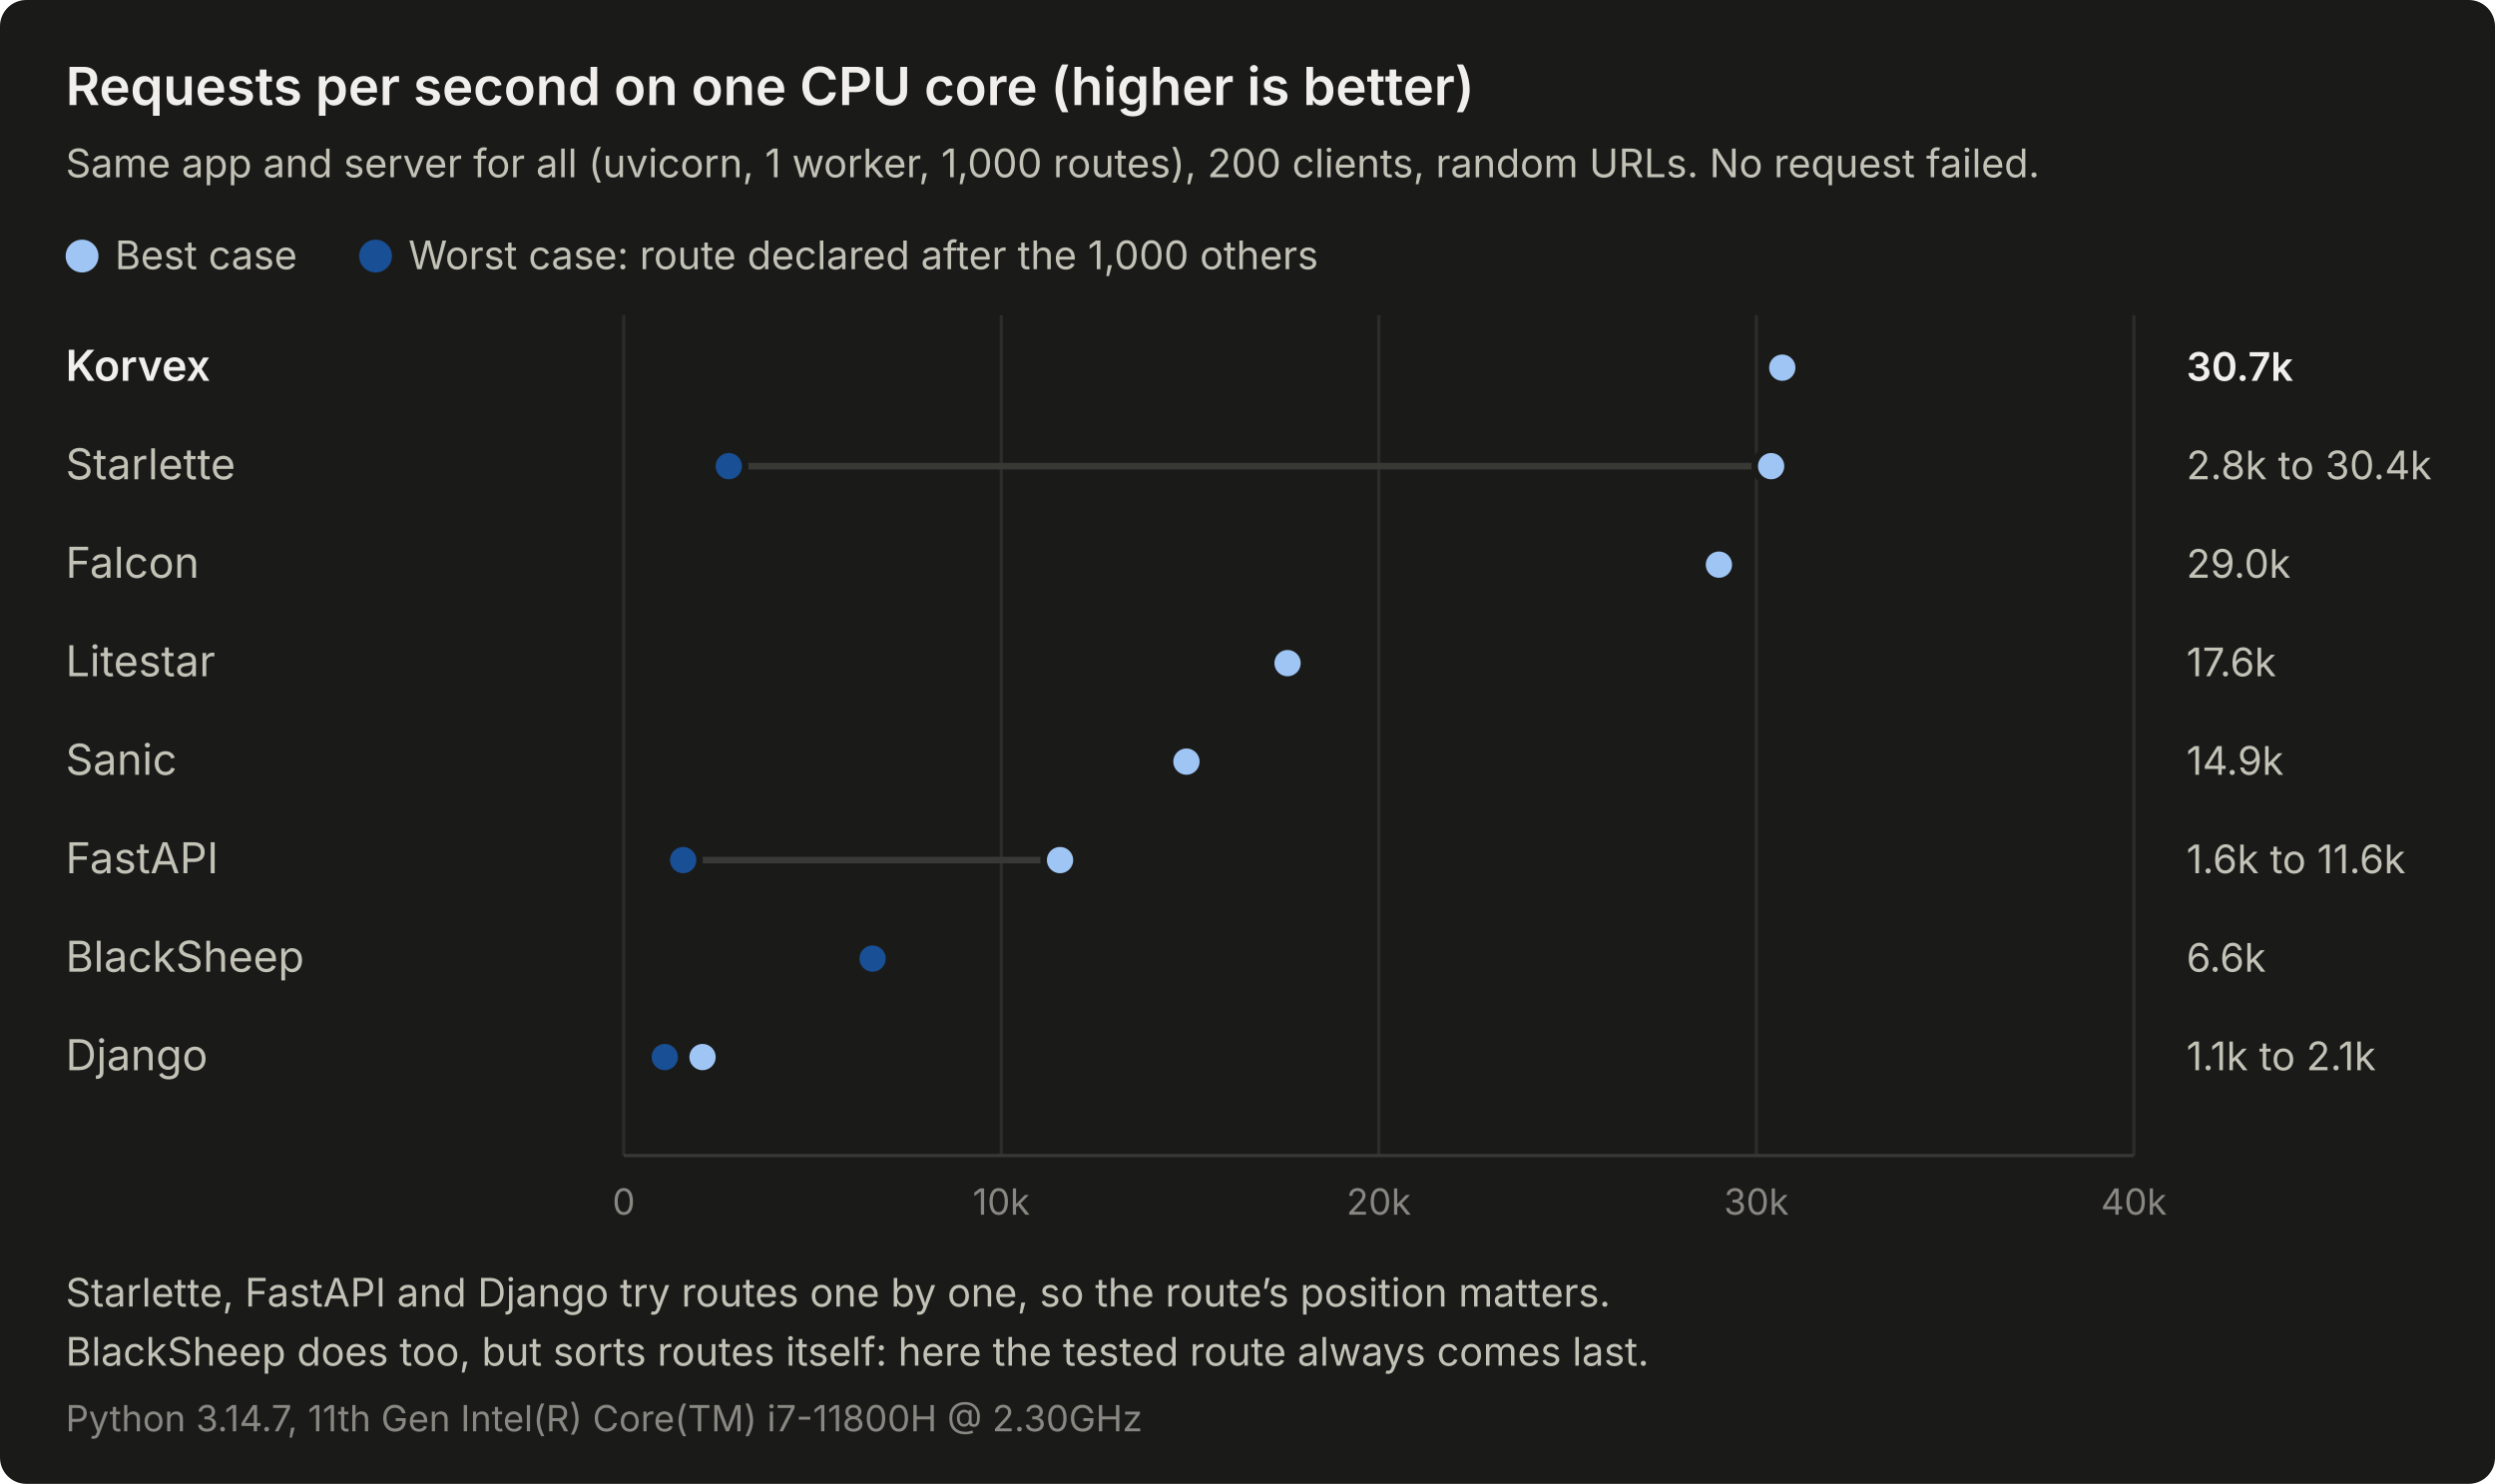
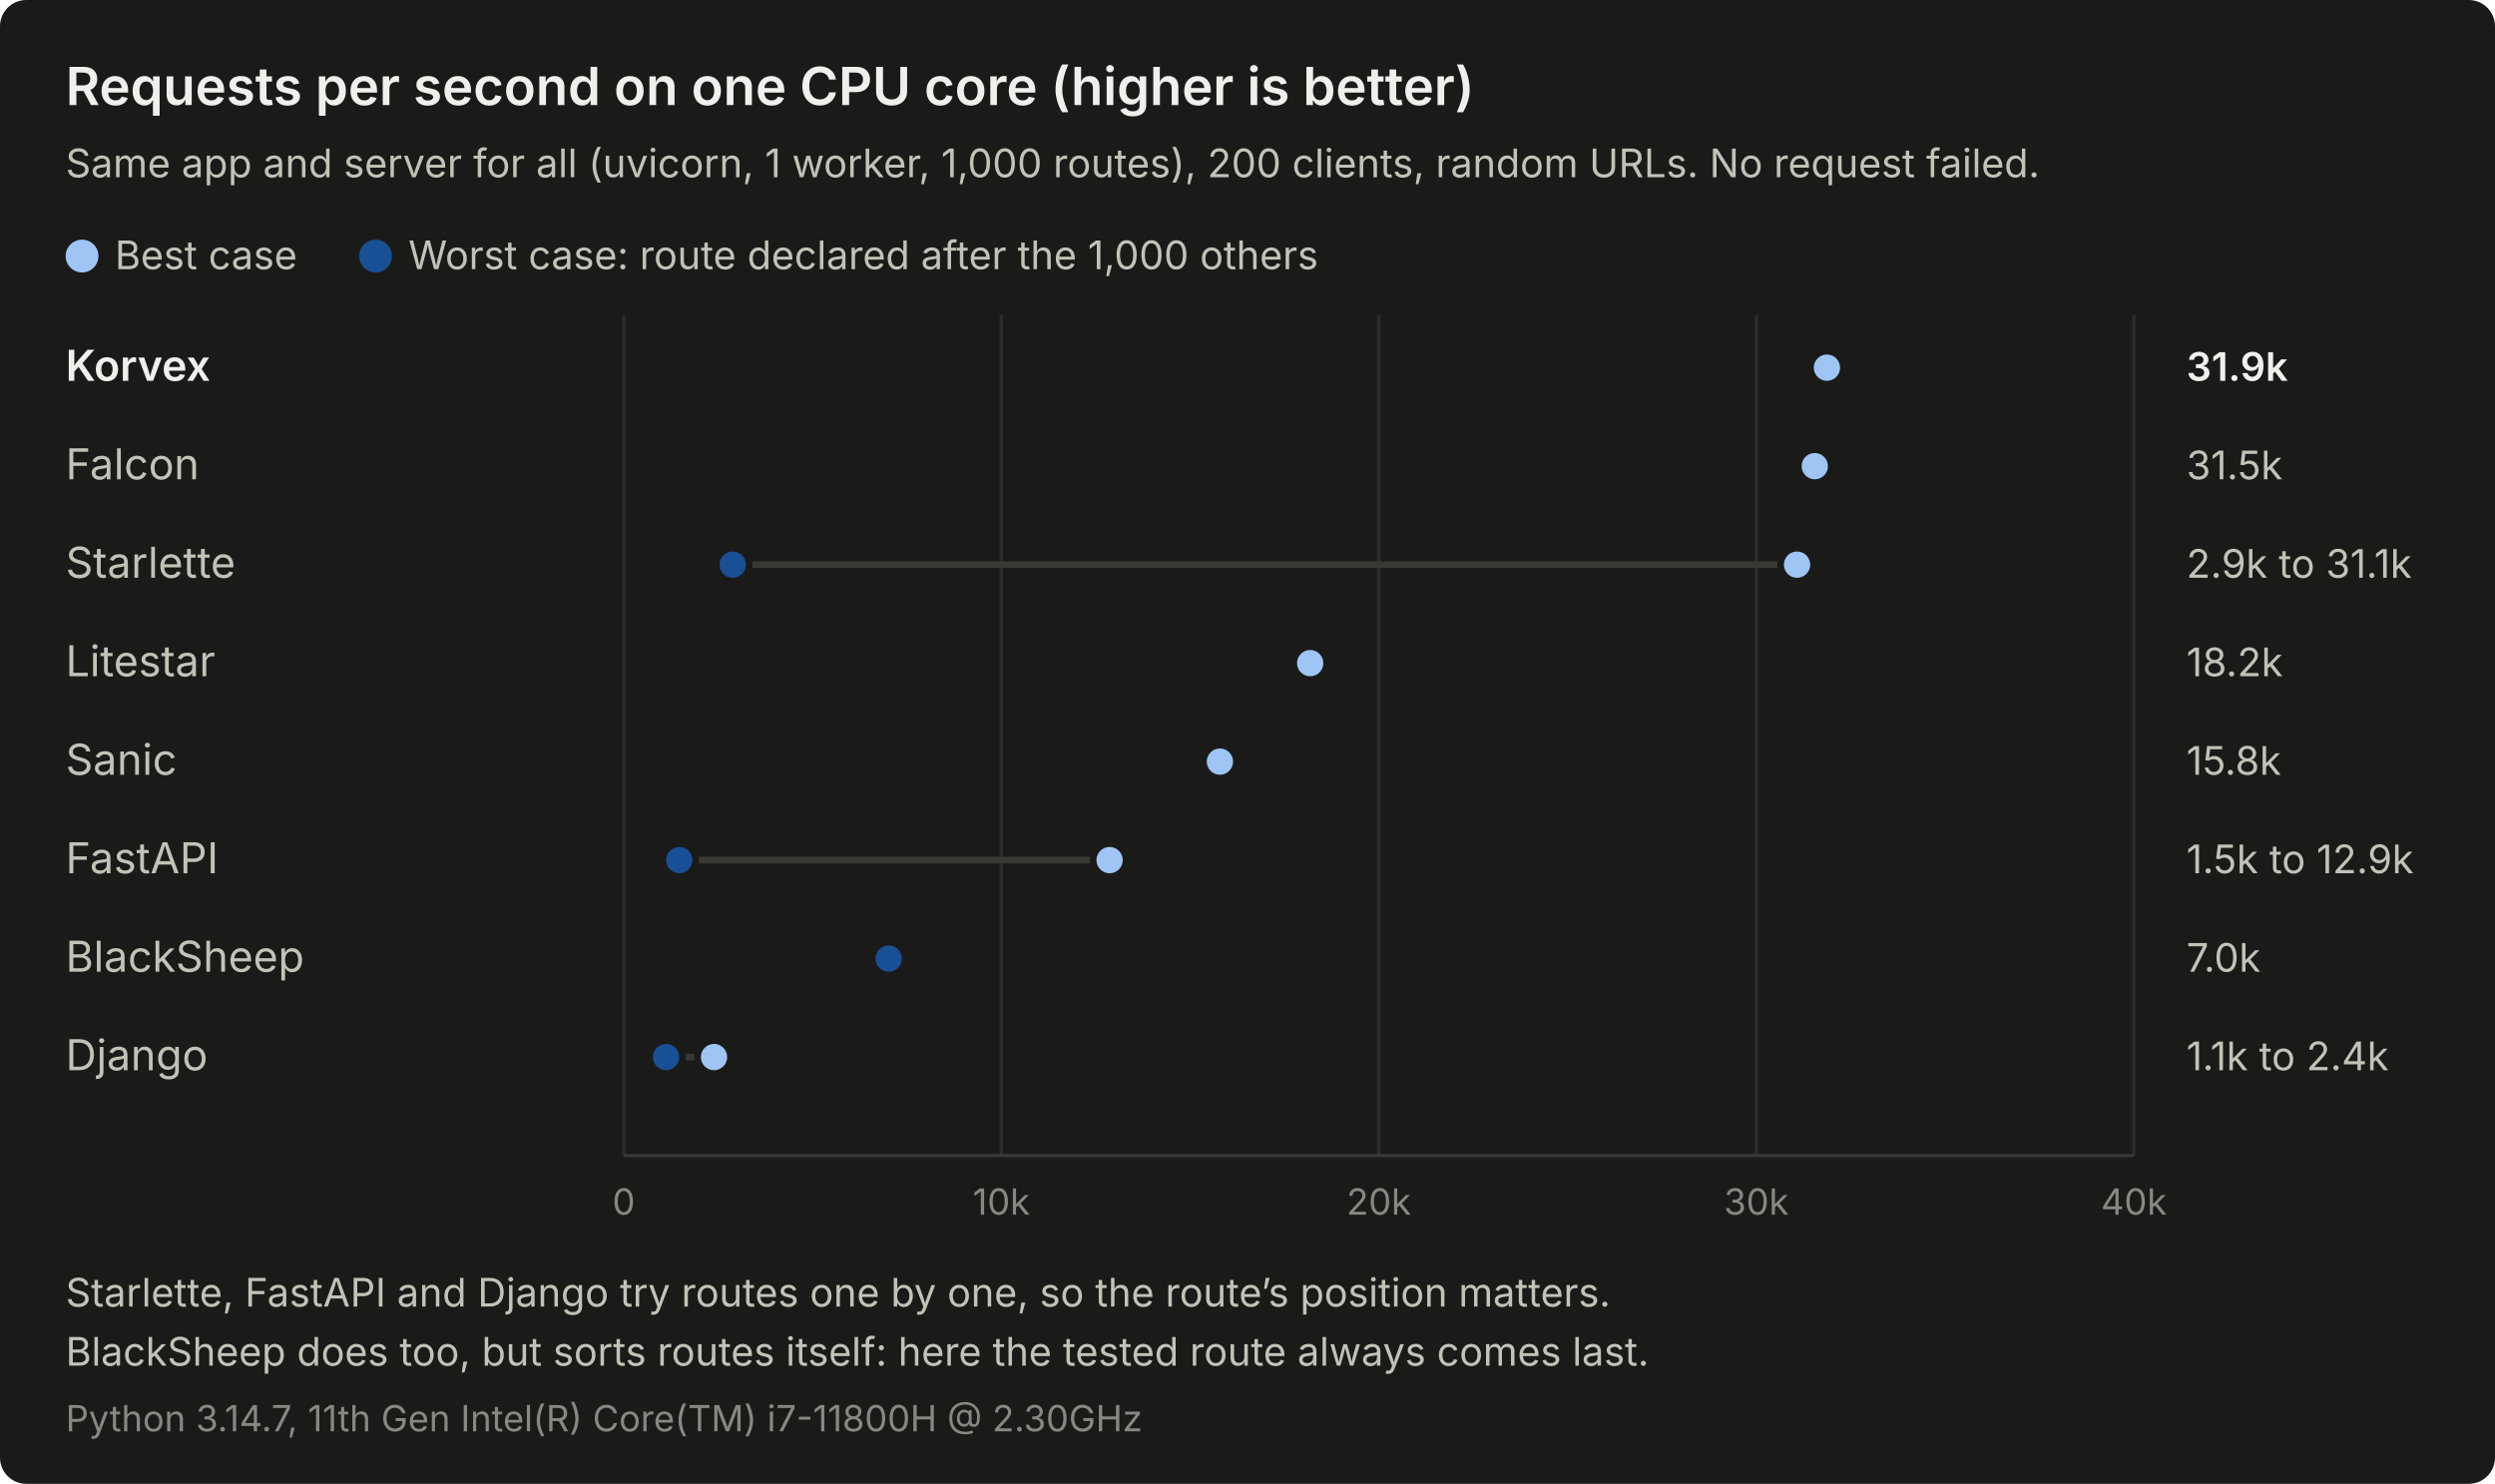
<svg xmlns="http://www.w3.org/2000/svg" width="760" height="452" viewBox="0 0 760 452" font-family="system-ui, -apple-system, Segoe UI, sans-serif" role="img">
  <rect width="760" height="452" rx="8" fill="#1a1a19" />
  <text x="20" y="32" font-size="16" font-weight="600" fill="#f0efec">Requests per second on one CPU core (higher is better)</text>
  <text x="20" y="54" font-size="12" fill="#c3c2b7">Same app and server for all (uvicorn, 1 worker, 1,000 routes), 200 clients, random URLs. No request failed.</text>
  <circle cx="25" cy="78" r="5" fill="#9ec5f4" />
  <text x="35" y="82" font-size="12" fill="#c3c2b7">Best case</text>
  <circle cx="114.4" cy="78" r="5" fill="#184f95" />
  <text x="124.4" y="82" font-size="12" fill="#c3c2b7">Worst case: route declared after the 1,000 others</text>
  <line x1="190.0" y1="96" x2="190.0" y2="352" stroke="#2c2c2a" stroke-width="1" />
  <text x="190.0" y="370" font-size="11" text-anchor="middle" fill="#898781">0</text>
  <line x1="305.0" y1="96" x2="305.0" y2="352" stroke="#2c2c2a" stroke-width="1" />
  <text x="305.0" y="370" font-size="11" text-anchor="middle" fill="#898781">10k</text>
  <line x1="420.0" y1="96" x2="420.0" y2="352" stroke="#2c2c2a" stroke-width="1" />
  <text x="420.0" y="370" font-size="11" text-anchor="middle" fill="#898781">20k</text>
  <line x1="535.0" y1="96" x2="535.0" y2="352" stroke="#2c2c2a" stroke-width="1" />
  <text x="535.0" y="370" font-size="11" text-anchor="middle" fill="#898781">30k</text>
  <line x1="650.0" y1="96" x2="650.0" y2="352" stroke="#2c2c2a" stroke-width="1" />
  <text x="650.0" y="370" font-size="11" text-anchor="middle" fill="#898781">40k</text>
  <line x1="190" y1="352" x2="650" y2="352" stroke="#383835" stroke-width="1" />
  <text x="20" y="116" font-size="13" font-weight="600" fill="#f0efec">Korvex</text>
-   <circle cx="542.9" cy="112" r="5" fill="#9ec5f4" stroke="#1a1a19" stroke-width="2" />
-   <text x="666" y="116" font-size="12" font-weight="600" fill="#f0efec">30.7k</text>
-   <text x="20" y="146" font-size="13" fill="#c3c2b7">Starlette</text>
-   <line x1="222.0" y1="142" x2="539.5" y2="142" stroke="#383835" stroke-width="2" stroke-linecap="round" />
-   <circle cx="222.0" cy="142" r="5" fill="#184f95" stroke="#1a1a19" stroke-width="2" />
-   <circle cx="539.5" cy="142" r="5" fill="#9ec5f4" stroke="#1a1a19" stroke-width="2" />
-   <text x="666" y="146" font-size="12" fill="#c3c2b7">2.8k to 30.4k</text>
-   <text x="20" y="176" font-size="13" fill="#c3c2b7">Falcon</text>
-   <circle cx="523.6" cy="172" r="5" fill="#9ec5f4" stroke="#1a1a19" stroke-width="2" />
-   <text x="666" y="176" font-size="12" fill="#c3c2b7">29.0k</text>
+   <circle cx="556.5" cy="112" r="5" fill="#9ec5f4" stroke="#1a1a19" stroke-width="2" />
+   <text x="666" y="116" font-size="12" font-weight="600" fill="#f0efec">31.9k</text>
+   <text x="20" y="146" font-size="13" fill="#c3c2b7">Falcon</text>
+   <circle cx="552.8" cy="142" r="5" fill="#9ec5f4" stroke="#1a1a19" stroke-width="2" />
+   <text x="666" y="146" font-size="12" fill="#c3c2b7">31.5k</text>
+   <text x="20" y="176" font-size="13" fill="#c3c2b7">Starlette</text>
+   <line x1="223.2" y1="172" x2="547.4" y2="172" stroke="#383835" stroke-width="2" stroke-linecap="round" />
+   <circle cx="223.2" cy="172" r="5" fill="#184f95" stroke="#1a1a19" stroke-width="2" />
+   <circle cx="547.4" cy="172" r="5" fill="#9ec5f4" stroke="#1a1a19" stroke-width="2" />
+   <text x="666" y="176" font-size="12" fill="#c3c2b7">2.9k to 31.1k</text>
  <text x="20" y="206" font-size="13" fill="#c3c2b7">Litestar</text>
-   <circle cx="392.2" cy="202" r="5" fill="#9ec5f4" stroke="#1a1a19" stroke-width="2" />
-   <text x="666" y="206" font-size="12" fill="#c3c2b7">17.6k</text>
+   <circle cx="399.1" cy="202" r="5" fill="#9ec5f4" stroke="#1a1a19" stroke-width="2" />
+   <text x="666" y="206" font-size="12" fill="#c3c2b7">18.2k</text>
  <text x="20" y="236" font-size="13" fill="#c3c2b7">Sanic</text>
-   <circle cx="361.4" cy="232" r="5" fill="#9ec5f4" stroke="#1a1a19" stroke-width="2" />
-   <text x="666" y="236" font-size="12" fill="#c3c2b7">14.9k</text>
+   <circle cx="371.6" cy="232" r="5" fill="#9ec5f4" stroke="#1a1a19" stroke-width="2" />
+   <text x="666" y="236" font-size="12" fill="#c3c2b7">15.8k</text>
  <text x="20" y="266" font-size="13" fill="#c3c2b7">FastAPI</text>
-   <line x1="208.1" y1="262" x2="322.9" y2="262" stroke="#383835" stroke-width="2" stroke-linecap="round" />
-   <circle cx="208.1" cy="262" r="5" fill="#184f95" stroke="#1a1a19" stroke-width="2" />
-   <circle cx="322.9" cy="262" r="5" fill="#9ec5f4" stroke="#1a1a19" stroke-width="2" />
-   <text x="666" y="266" font-size="12" fill="#c3c2b7">1.6k to 11.6k</text>
+   <line x1="206.9" y1="262" x2="338.0" y2="262" stroke="#383835" stroke-width="2" stroke-linecap="round" />
+   <circle cx="206.9" cy="262" r="5" fill="#184f95" stroke="#1a1a19" stroke-width="2" />
+   <circle cx="338.0" cy="262" r="5" fill="#9ec5f4" stroke="#1a1a19" stroke-width="2" />
+   <text x="666" y="266" font-size="12" fill="#c3c2b7">1.5k to 12.9k</text>
  <text x="20" y="296" font-size="13" fill="#c3c2b7">BlackSheep</text>
-   <circle cx="265.8" cy="292" r="5" fill="#184f95" stroke="#1a1a19" stroke-width="2" />
-   <text x="666" y="296" font-size="12" fill="#c3c2b7">6.6k</text>
+   <circle cx="270.7" cy="292" r="5" fill="#184f95" stroke="#1a1a19" stroke-width="2" />
+   <text x="666" y="296" font-size="12" fill="#c3c2b7">7.0k</text>
  <text x="20" y="326" font-size="13" fill="#c3c2b7">Django</text>
-   <line x1="202.5" y1="322" x2="214.0" y2="322" stroke="#383835" stroke-width="2" stroke-linecap="round" />
-   <circle cx="202.5" cy="322" r="5" fill="#184f95" stroke="#1a1a19" stroke-width="2" />
-   <circle cx="214.0" cy="322" r="5" fill="#9ec5f4" stroke="#1a1a19" stroke-width="2" />
-   <text x="666" y="326" font-size="12" fill="#c3c2b7">1.1k to 2.1k</text>
+   <line x1="202.9" y1="322" x2="217.5" y2="322" stroke="#383835" stroke-width="2" stroke-linecap="round" />
+   <circle cx="202.9" cy="322" r="5" fill="#184f95" stroke="#1a1a19" stroke-width="2" />
+   <circle cx="217.5" cy="322" r="5" fill="#9ec5f4" stroke="#1a1a19" stroke-width="2" />
+   <text x="666" y="326" font-size="12" fill="#c3c2b7">1.1k to 2.4k</text>
  <text x="20" y="398" font-size="12" fill="#c3c2b7">Starlette, FastAPI and Django try routes one by one, so the route’s position matters.</text>
  <text x="20" y="416" font-size="12" fill="#c3c2b7">BlackSheep does too, but sorts routes itself: here the tested route always comes last.</text>
  <text x="20" y="436" font-size="11" fill="#898781">Python 3.14.7, 11th Gen Intel(R) Core(TM) i7-11800H @ 2.30GHz</text>
</svg>
